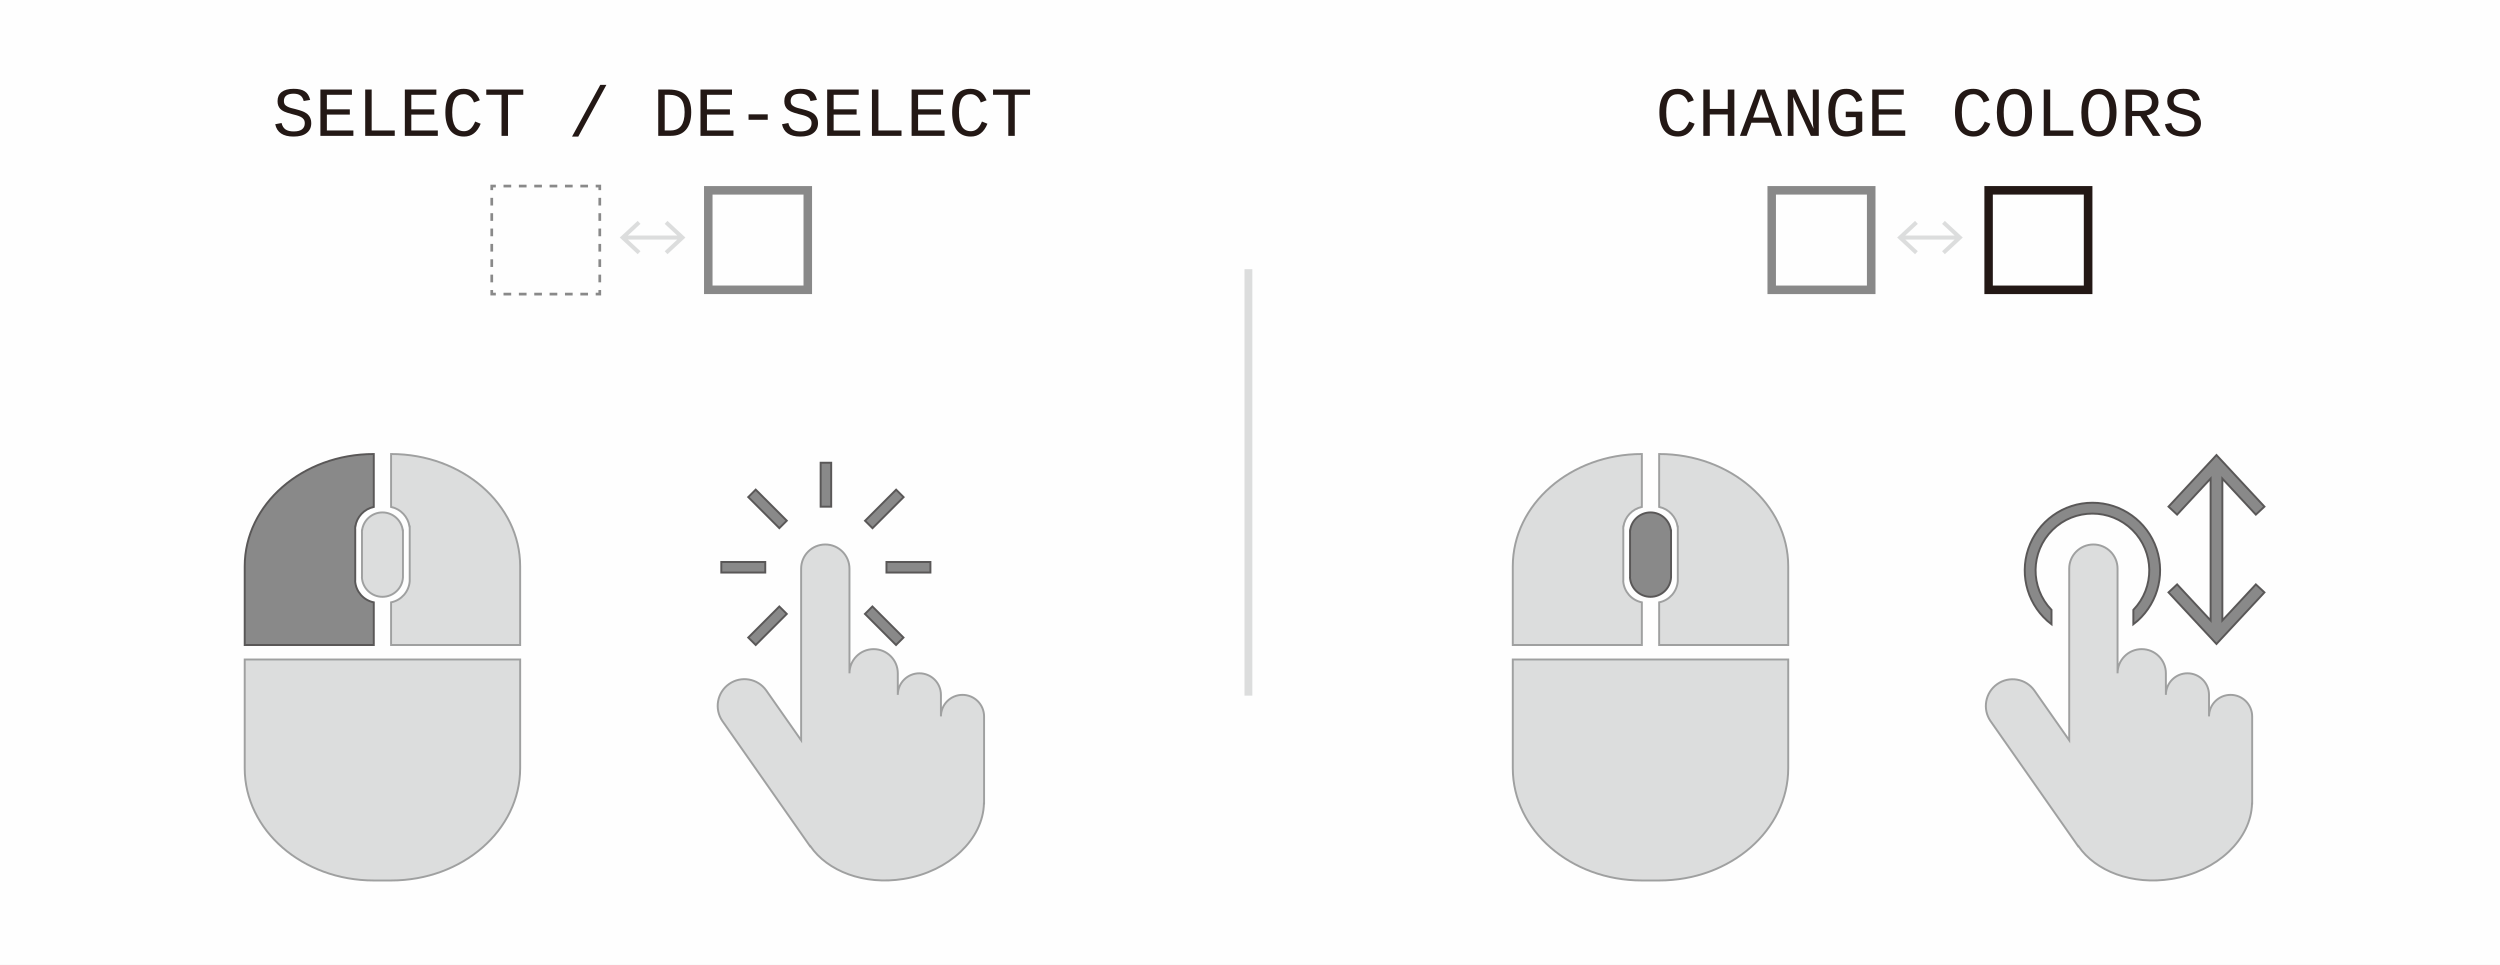
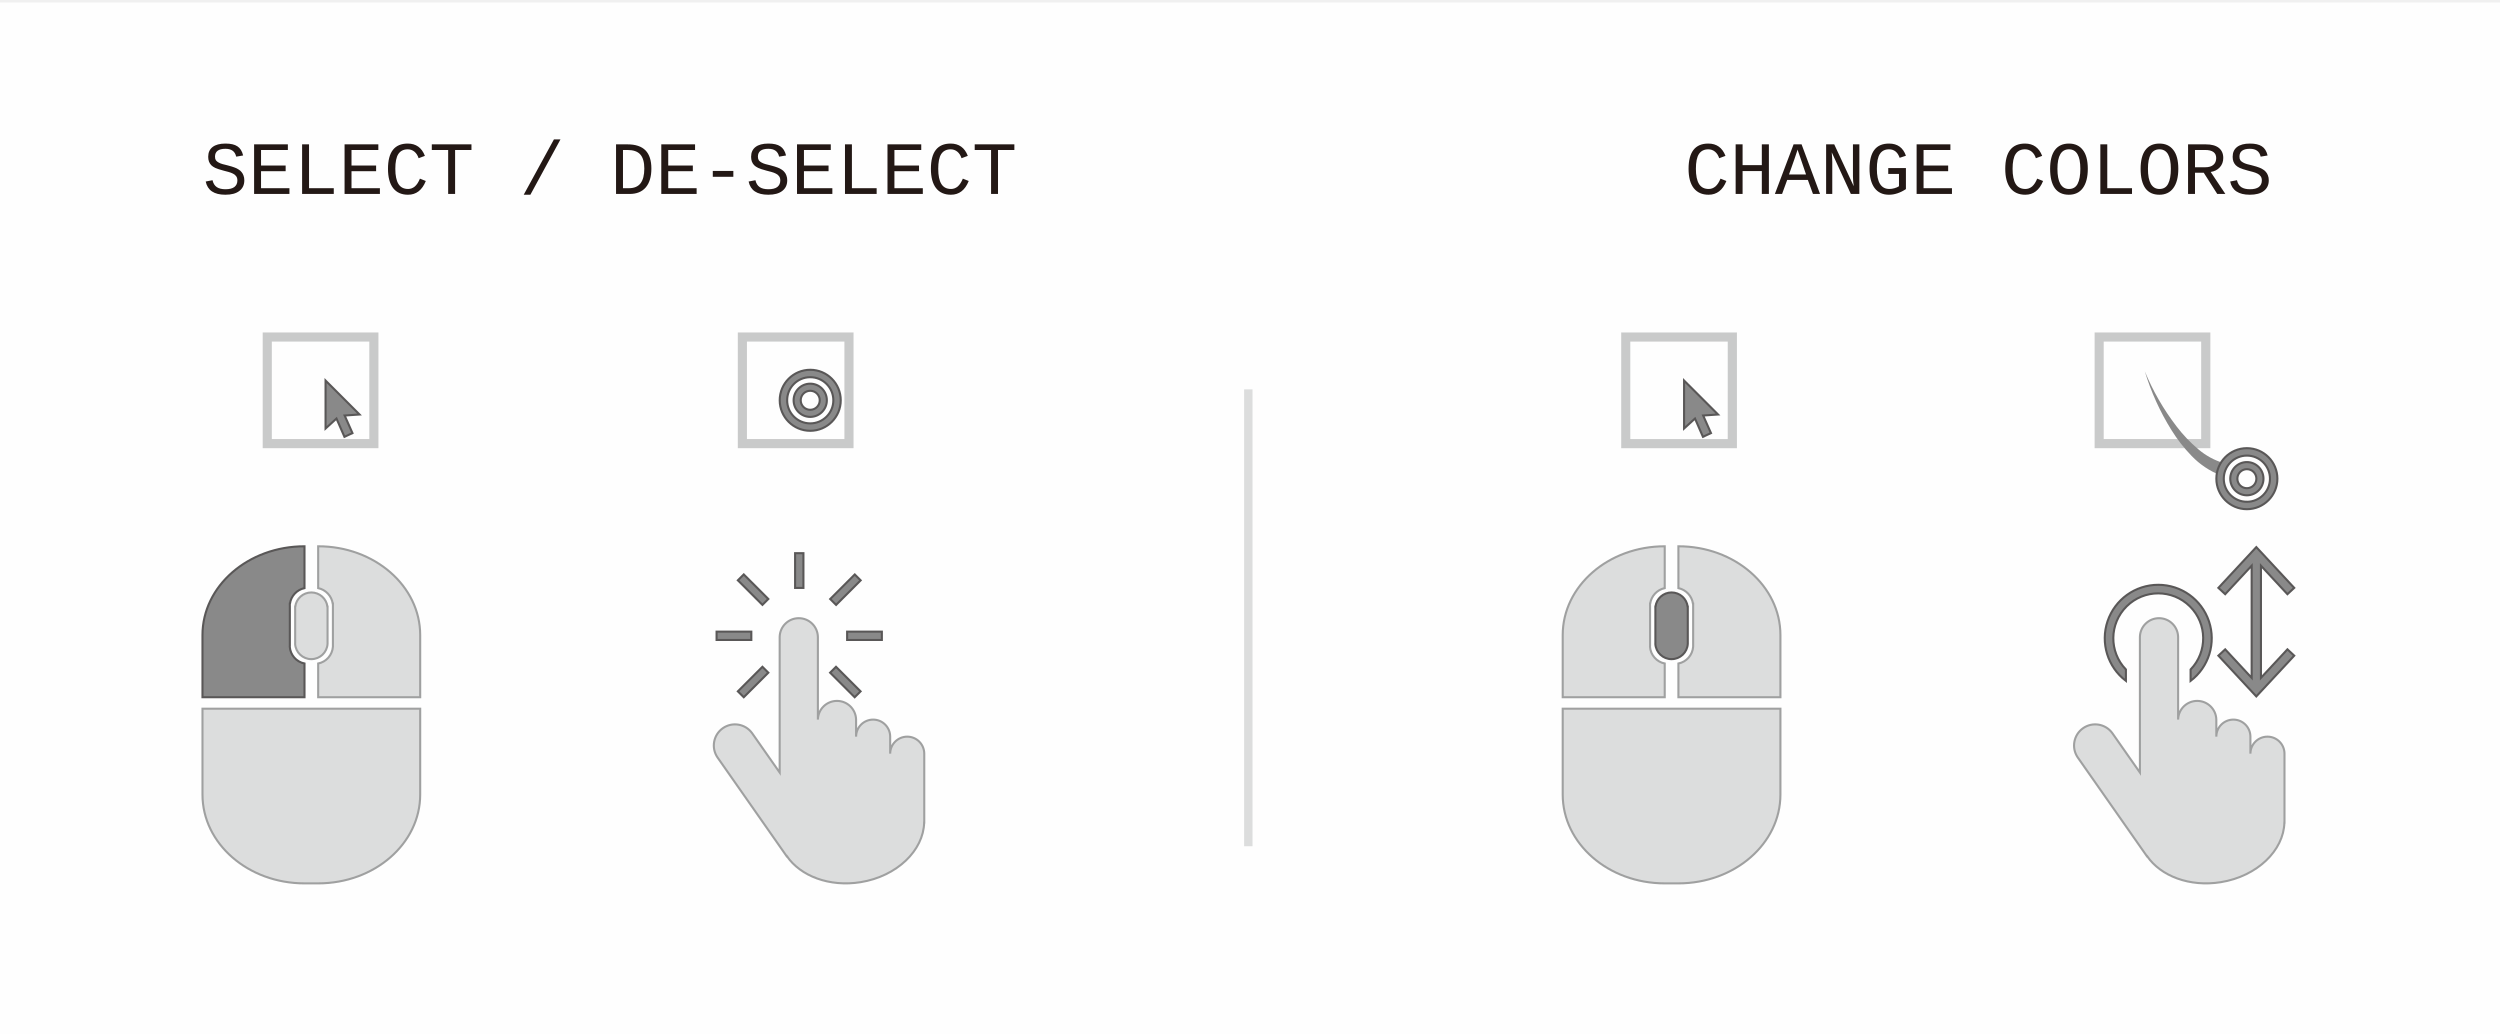
- <svg xmlns="http://www.w3.org/2000/svg" width="112.801mm" height="43.534mm" viewBox="0 0 319.751 123.403">
+ <svg xmlns="http://www.w3.org/2000/svg" width="105.293mm" height="43.534mm" viewBox="0 0 298.467 123.403">
  <defs>
-     <style>.a{fill:#fff;opacity:0.9;}.b{fill:none;stroke:#dcdddd;}.b,.c,.d{stroke-miterlimit:10;}.c,.e{fill:#dcdddd;}.c{stroke:#9fa0a0;}.c,.d{stroke-width:0.25px;}.d,.f{fill:#898989;}.d{stroke:#595757;}.g,.h{fill:#231815;}.h{font-size:9px;font-family:CourierNewPSMT, Courier New;}</style>
+     <style>.a{fill:#fff;opacity:0.9;}.b{fill:none;stroke:#dcdddd;}.b,.c,.d{stroke-miterlimit:10;}.c{fill:#dcdddd;stroke:#9fa0a0;}.c,.d{stroke-width:0.25px;}.d,.g{fill:#898989;}.d{stroke:#595757;}.e{fill:#c9caca;}.f{font-size:9px;fill:#231815;font-family:CourierNewPSMT, Courier New;}</style>
  </defs>
-   <rect class="a" width="319.751" height="123.403" />
-   <line class="b" x1="159.674" y1="34.429" x2="159.674" y2="88.974" />
-   <path class="c" d="M123.103,88.873a2.758,2.758,0,0,0-2.758,2.758V88.873a2.758,2.758,0,1,0-5.516,0V86.115a3.091,3.091,0,0,0-6.182,0V72.731a3.091,3.091,0,0,0-6.182,0V94.68l-4.463-6.373A3.419,3.419,0,0,0,92.4,92.228l11.207,16.005.027-.019c2.202,3.217,6.882,5.016,11.919,4.205,5.88-.947,10.185-5.117,10.293-9.654h.017V91.632A2.758,2.758,0,0,0,123.103,88.873Z" />
-   <path class="c" d="M285.291,88.873a2.758,2.758,0,0,0-2.758,2.758V88.873a2.758,2.758,0,1,0-5.516,0V86.115a3.091,3.091,0,0,0-6.182,0V72.731a3.091,3.091,0,0,0-6.182,0V94.68l-4.463-6.373a3.419,3.419,0,0,0-5.601,3.922l11.207,16.005.027-.019c2.202,3.217,6.882,5.016,11.919,4.205,5.88-.947,10.185-5.117,10.293-9.654h.017V91.632A2.758,2.758,0,0,0,285.291,88.873Z" />
-   <path class="c" d="M50.019,84.347h-18.72V98.251c0,7.932,7.391,14.363,16.508,14.363h2.213c9.117,0,16.508-6.43,16.508-14.363V84.347Z" />
-   <path class="c" d="M51.519,67.849a2.625,2.625,0,0,0-5.212,0h-.01v.097c-.001.026-.008.05-.008.077s.007.051.008.077v5.68c-.001.026-.008.05-.008.077a2.629,2.629,0,0,0,5.249,0V67.849Z" />
-   <path class="c" d="M50.019,58.069v6.766a3.03,3.03,0,0,1,2.359,2.518h.025v6.97a2.983,2.983,0,0,1-2.384,2.718v5.455H66.527V72.432C66.527,64.499,59.136,58.069,50.019,58.069Z" />
-   <path class="c" d="M212.207,84.347h-18.72V98.251c0,7.932,7.391,14.363,16.507,14.363h2.213c9.117,0,16.507-6.43,16.507-14.363V84.347Z" />
-   <path class="c" d="M207.61,74.323c0-.03.01-.059.011-.089V67.643c-.001-.03-.011-.058-.011-.089s.01-.059.011-.089v-.112h.014a3.03,3.03,0,0,1,2.359-2.518V58.069c-9.117,0-16.508,6.43-16.508,14.363V82.496h16.508V77.041A2.983,2.983,0,0,1,207.61,74.323Z" />
-   <path class="c" d="M212.207,58.069v6.766a3.03,3.03,0,0,1,2.359,2.518h.025v6.97a2.983,2.983,0,0,1-2.384,2.718v5.455h16.507V72.432C228.714,64.499,221.324,58.069,212.207,58.069Z" />
-   <path class="d" d="M272.856,79.85a8.656,8.656,0,1,0-10.469,0V78.006a7.271,7.271,0,1,1,10.469,0Z" />
-   <rect class="d" x="104.961" y="59.184" width="1.348" height="5.621" />
-   <rect class="d" x="94.392" y="69.743" width="1.348" height="5.621" transform="translate(22.5122 167.6203) rotate(-90)" />
-   <rect class="d" x="112.431" y="62.282" width="1.348" height="5.621" transform="translate(79.155 -60.9117) rotate(45)" />
-   <rect class="d" x="97.491" y="77.222" width="1.348" height="5.621" transform="translate(85.3431 -45.9723) rotate(45)" />
-   <rect class="d" x="97.491" y="62.276" width="1.348" height="5.621" transform="translate(-17.2709 88.4764) rotate(-45)" />
-   <rect class="d" x="115.516" y="69.743" width="1.348" height="5.621" transform="translate(43.6363 188.7444) rotate(-90)" />
-   <rect class="d" x="112.418" y="77.222" width="1.348" height="5.621" transform="translate(249.6507 56.6555) rotate(135)" />
-   <polygon class="d" points="284.239 79.353 284.239 61.212 288.523 65.821 289.622 64.798 283.487 58.201 277.353 64.798 278.452 65.821 282.739 61.208 282.739 79.356 278.452 74.744 277.353 75.767 283.487 82.364 289.622 75.767 288.523 74.744 284.239 79.353" />
-   <polygon class="e" points="86.616 30.121 80.314 30.121 81.915 28.632 81.559 28.25 79.267 30.382 81.559 32.513 81.915 32.131 80.312 30.642 86.617 30.642 85.015 32.131 85.37 32.513 87.662 30.382 85.37 28.25 85.015 28.632 86.616 30.121" />
-   <polygon class="e" points="249.992 30.121 243.689 30.121 245.29 28.632 244.935 28.25 242.643 30.382 244.935 32.513 245.29 32.131 243.688 30.642 249.993 30.642 248.39 32.131 248.746 32.513 251.038 30.382 248.746 28.25 248.39 28.632 249.992 30.121" />
-   <polygon class="f" points="76.885 37.787 76.19 37.787 76.19 37.44 76.538 37.44 76.538 37.093 76.885 37.093 76.885 37.787" />
-   <path class="f" d="M75.208,37.787h-.983V37.44h.983Zm-1.965,0H72.26V37.44h.983Zm-1.965,0h-.983V37.44h.983Zm-1.965,0h-.983V37.44h.983Zm-1.965,0H66.364V37.44h.983Zm-1.966,0h-.983V37.44h.983Z" />
-   <polygon class="f" points="63.416 37.787 62.721 37.787 62.721 37.093 63.069 37.093 63.069 37.44 63.416 37.44 63.416 37.787" />
-   <path class="f" d="M63.069,36.11h-.347v-.983h.347Zm0-1.965h-.347v-.983h.347Zm0-1.965h-.347v-.983h.347Zm0-1.965h-.347v-.983h.347Zm0-1.965h-.347v-.983h.347Zm0-1.965h-.347v-.983h.347Z" />
-   <polygon class="f" points="63.069 24.318 62.721 24.318 62.721 23.623 63.416 23.623 63.416 23.971 63.069 23.971 63.069 24.318" />
-   <path class="f" d="M75.208,23.971h-.983v-.347h.983Zm-1.965,0H72.26v-.347h.983Zm-1.965,0h-.983v-.347h.983Zm-1.965,0h-.983v-.347h.983Zm-1.965,0h-.983v-.347h.983Zm-1.965,0h-.983v-.347h.983Z" />
-   <polygon class="f" points="76.885 24.318 76.538 24.318 76.538 23.971 76.19 23.971 76.19 23.623 76.885 23.623 76.885 24.318" />
-   <path class="f" d="M76.885,36.11h-.347v-.983h.347Zm0-1.965h-.347v-.983h.347Zm0-1.965h-.347v-.983h.347Zm0-1.965h-.347v-.983h.347Zm0-1.965h-.347v-.983h.347Zm0-1.965h-.347v-.983h.347Z" />
-   <path class="f" d="M90.044,23.797V37.614h13.817V23.797Zm12.726,12.726H91.135V24.887h11.636Z" />
-   <path class="f" d="M226.059,23.797V37.614H239.876V23.797ZM238.78,36.523H227.144V24.887H238.78Z" />
-   <path class="g" d="M253.804,23.797V37.614h13.817V23.797Zm12.716,12.726H254.884V24.887h11.636Z" />
-   <path class="d" d="M45.422,74.323c0-.03.01-.059.011-.089V67.643c-.001-.03-.011-.058-.011-.089s.01-.059.011-.089v-.112h.014a3.03,3.03,0,0,1,2.359-2.518V58.069c-9.117,0-16.507,6.43-16.507,14.363V82.496H47.806V77.041A2.983,2.983,0,0,1,45.422,74.323Z" />
-   <path class="d" d="M213.707,67.849a2.625,2.625,0,0,0-5.212,0h-.01v.097c-.001.026-.008.05-.008.077s.007.051.008.077v5.68c-.001.026-.008.05-.008.077a2.629,2.629,0,0,0,5.249,0V67.849Z" />
-   <text class="h" transform="translate(34.8571 17.3733)">SELECT / DE-SELECT</text>
-   <text class="h" transform="translate(211.7342 17.3733)">CHANGE COLORS</text>
+   <rect class="a" y="0.293" width="298.467" height="123.403" />
+   <line class="b" x1="149.032" y1="46.484" x2="149.032" y2="101.029" />
+   <path class="c" d="M108.31,87.947a2.035,2.035,0,0,0-2.035,2.035v-2.035a2.035,2.035,0,0,0-4.07,0v-2.035a2.281,2.281,0,0,0-4.561,0V76.037a2.281,2.281,0,0,0-4.561,0V92.231L89.79,87.529a2.523,2.523,0,0,0-4.133,2.894l8.268,11.809.02-.014c1.624,2.374,5.077,3.701,8.793,3.103,4.338-.699,7.514-3.775,7.594-7.122h.012v-8.215A2.035,2.035,0,0,0,108.31,87.947Z" />
+   <path class="c" d="M270.704,87.947a2.035,2.035,0,0,0-2.035,2.035v-2.035a2.035,2.035,0,0,0-4.07,0v-2.035a2.281,2.281,0,0,0-4.561,0V76.037a2.281,2.281,0,0,0-4.561,0V92.231l-3.293-4.702a2.523,2.523,0,0,0-4.133,2.894l8.268,11.809.02-.014c1.624,2.374,5.077,3.701,8.793,3.103,4.338-.699,7.514-3.775,7.594-7.122h.012v-8.215A2.035,2.035,0,0,0,270.704,87.947Z" />
+   <path class="c" d="M37.986,84.608H24.174V94.866c0,5.852,5.453,10.597,12.179,10.597h1.633c6.726,0,12.179-4.744,12.179-10.597V84.608Z" />
+   <path class="c" d="M39.092,72.436a1.937,1.937,0,0,0-3.846,0h-.008v.071c-.001.019-.006.037-.006.057s.005.037.006.057v4.191c-.001.019-.006.037-.006.057a1.94,1.94,0,0,0,3.873,0V72.436Z" />
+   <path class="c" d="M37.986,65.22v4.992a2.236,2.236,0,0,1,1.741,1.858h.018v5.142a2.201,2.201,0,0,1-1.759,2.005V83.242H50.165V75.817C50.165,69.964,44.712,65.22,37.986,65.22Z" />
+   <path class="c" d="M200.379,84.608H186.567V94.866c0,5.852,5.453,10.597,12.179,10.597h1.633c6.726,0,12.179-4.744,12.179-10.597V84.608Z" />
+   <path class="c" d="M196.988,77.212c0-.022.007-.043.008-.066V72.284c-.001-.022-.008-.043-.008-.066s.007-.043.008-.066V72.07h.01a2.235,2.235,0,0,1,1.74-1.858V65.22c-6.726,0-12.179,4.744-12.179,10.597V83.242h12.179V79.217A2.2,2.2,0,0,1,196.988,77.212Z" />
+   <path class="c" d="M200.379,65.22v4.992A2.236,2.236,0,0,1,202.12,72.07h.018v5.142a2.201,2.201,0,0,1-1.759,2.005V83.242h12.179V75.817C212.559,69.964,207.106,65.22,200.379,65.22Z" />
+   <path class="d" d="M261.529,81.29a6.386,6.386,0,1,0-7.724,0V79.929a5.365,5.365,0,1,1,7.724,0Z" />
+   <rect class="d" x="94.924" y="66.043" width="0.994" height="4.147" />
+   <rect class="d" x="87.127" y="73.833" width="0.994" height="4.147" transform="translate(11.7172 163.531) rotate(-90)" />
+   <rect class="d" x="100.435" y="68.328" width="0.994" height="4.147" transform="translate(79.3441 -50.7499) rotate(45)" />
+   <rect class="d" x="89.413" y="79.351" width="0.994" height="4.147" transform="translate(83.9097 -39.7276) rotate(45)" />
+   <rect class="d" x="89.413" y="68.323" width="0.994" height="4.147" transform="translate(-23.4441 84.195) rotate(-45)" />
+   <rect class="d" x="102.712" y="73.833" width="0.994" height="4.147" transform="translate(27.3025 179.1163) rotate(-90)" />
+   <rect class="d" x="100.426" y="79.351" width="0.994" height="4.147" transform="translate(229.8622 67.6364) rotate(135)" />
+   <polygon class="d" points="269.927 80.923 269.927 67.539 273.088 70.939 273.899 70.184 269.372 65.317 264.847 70.184 265.658 70.939 268.82 67.536 268.82 80.926 265.658 77.522 264.847 78.277 269.372 83.145 273.899 78.277 273.088 77.522 269.927 80.923" />
+   <path class="e" d="M31.363,39.691V53.507H45.179V39.691ZM44.089,52.417H32.453V40.781H44.089Z" />
+   <path class="e" d="M88.085,39.691V53.507h13.817V39.691ZM100.811,52.417H89.175V40.781H100.811Z" />
+   <path class="e" d="M193.55,39.691V53.507H207.367V39.691Zm12.72,12.726H194.635V40.781h11.636Z" />
+   <path class="e" d="M250.071,39.691V53.507h13.817V39.691Zm12.72,12.726H251.155V40.781h11.636Z" />
+   <path class="d" d="M34.594,77.212c0-.022.007-.043.008-.066V72.284c-.001-.022-.008-.043-.008-.066s.007-.043.008-.066V72.07h.01a2.235,2.235,0,0,1,1.74-1.858V65.22c-6.726,0-12.179,4.744-12.179,10.597V83.242H36.353V79.217A2.2,2.2,0,0,1,34.594,77.212Z" />
+   <path class="d" d="M201.486,72.436a1.937,1.937,0,0,0-3.846,0h-.008v.071c-.001.019-.006.037-.006.057s.005.037.006.057v4.191c-.001.019-.006.037-.006.057a1.94,1.94,0,0,0,3.873,0V72.436Z" />
+   <text class="f" transform="translate(24.2153 23.1552)">SELECT / DE-SELECT</text>
+   <text class="f" transform="translate(201.0925 23.1552)">CHANGE COLORS</text>
+   <polygon class="d" points="38.868 45.433 38.868 51.16 40.171 49.97 41.122 52.149 42.079 51.707 41.146 49.607 42.923 49.487 38.868 45.433" />
+   <polygon class="d" points="201.056 45.433 201.056 51.16 202.359 49.97 203.31 52.149 204.267 51.707 203.334 49.607 205.11 49.487 201.056 45.433" />
+   <path class="d" d="M96.731,44.148A3.642,3.642,0,1,0,100.373,47.79,3.642,3.642,0,0,0,96.731,44.148Zm0,6.4A2.758,2.758,0,1,1,99.49,47.79,2.758,2.758,0,0,1,96.731,50.548Z" />
+   <path class="d" d="M96.731,45.806A1.983,1.983,0,1,0,98.714,47.79,1.983,1.983,0,0,0,96.731,45.806Zm0,3.119A1.136,1.136,0,1,1,97.867,47.79,1.136,1.136,0,0,1,96.731,48.925Z" />
+   <path class="g" d="M256.06,44.327a28.959,28.959,0,0,0,3.794,6.583,17.174,17.174,0,0,0,2.565,2.7,8.393,8.393,0,0,0,3.094,1.689l-.458,1.428a9.691,9.691,0,0,1-3.394-2.286,18.1,18.1,0,0,1-2.421-3.1A29.326,29.326,0,0,1,256.06,44.327Z" />
+   <path class="d" d="M268.247,53.507a3.642,3.642,0,1,0,3.642,3.642A3.642,3.642,0,0,0,268.247,53.507Zm0,6.4a2.758,2.758,0,1,1,2.758-2.758A2.758,2.758,0,0,1,268.247,59.908Z" />
+   <path class="d" d="M268.247,55.166a1.983,1.983,0,1,0,1.983,1.983A1.983,1.983,0,0,0,268.247,55.166Zm0,3.119a1.136,1.136,0,1,1,1.136-1.136A1.136,1.136,0,0,1,268.247,58.285Z" />
</svg>
